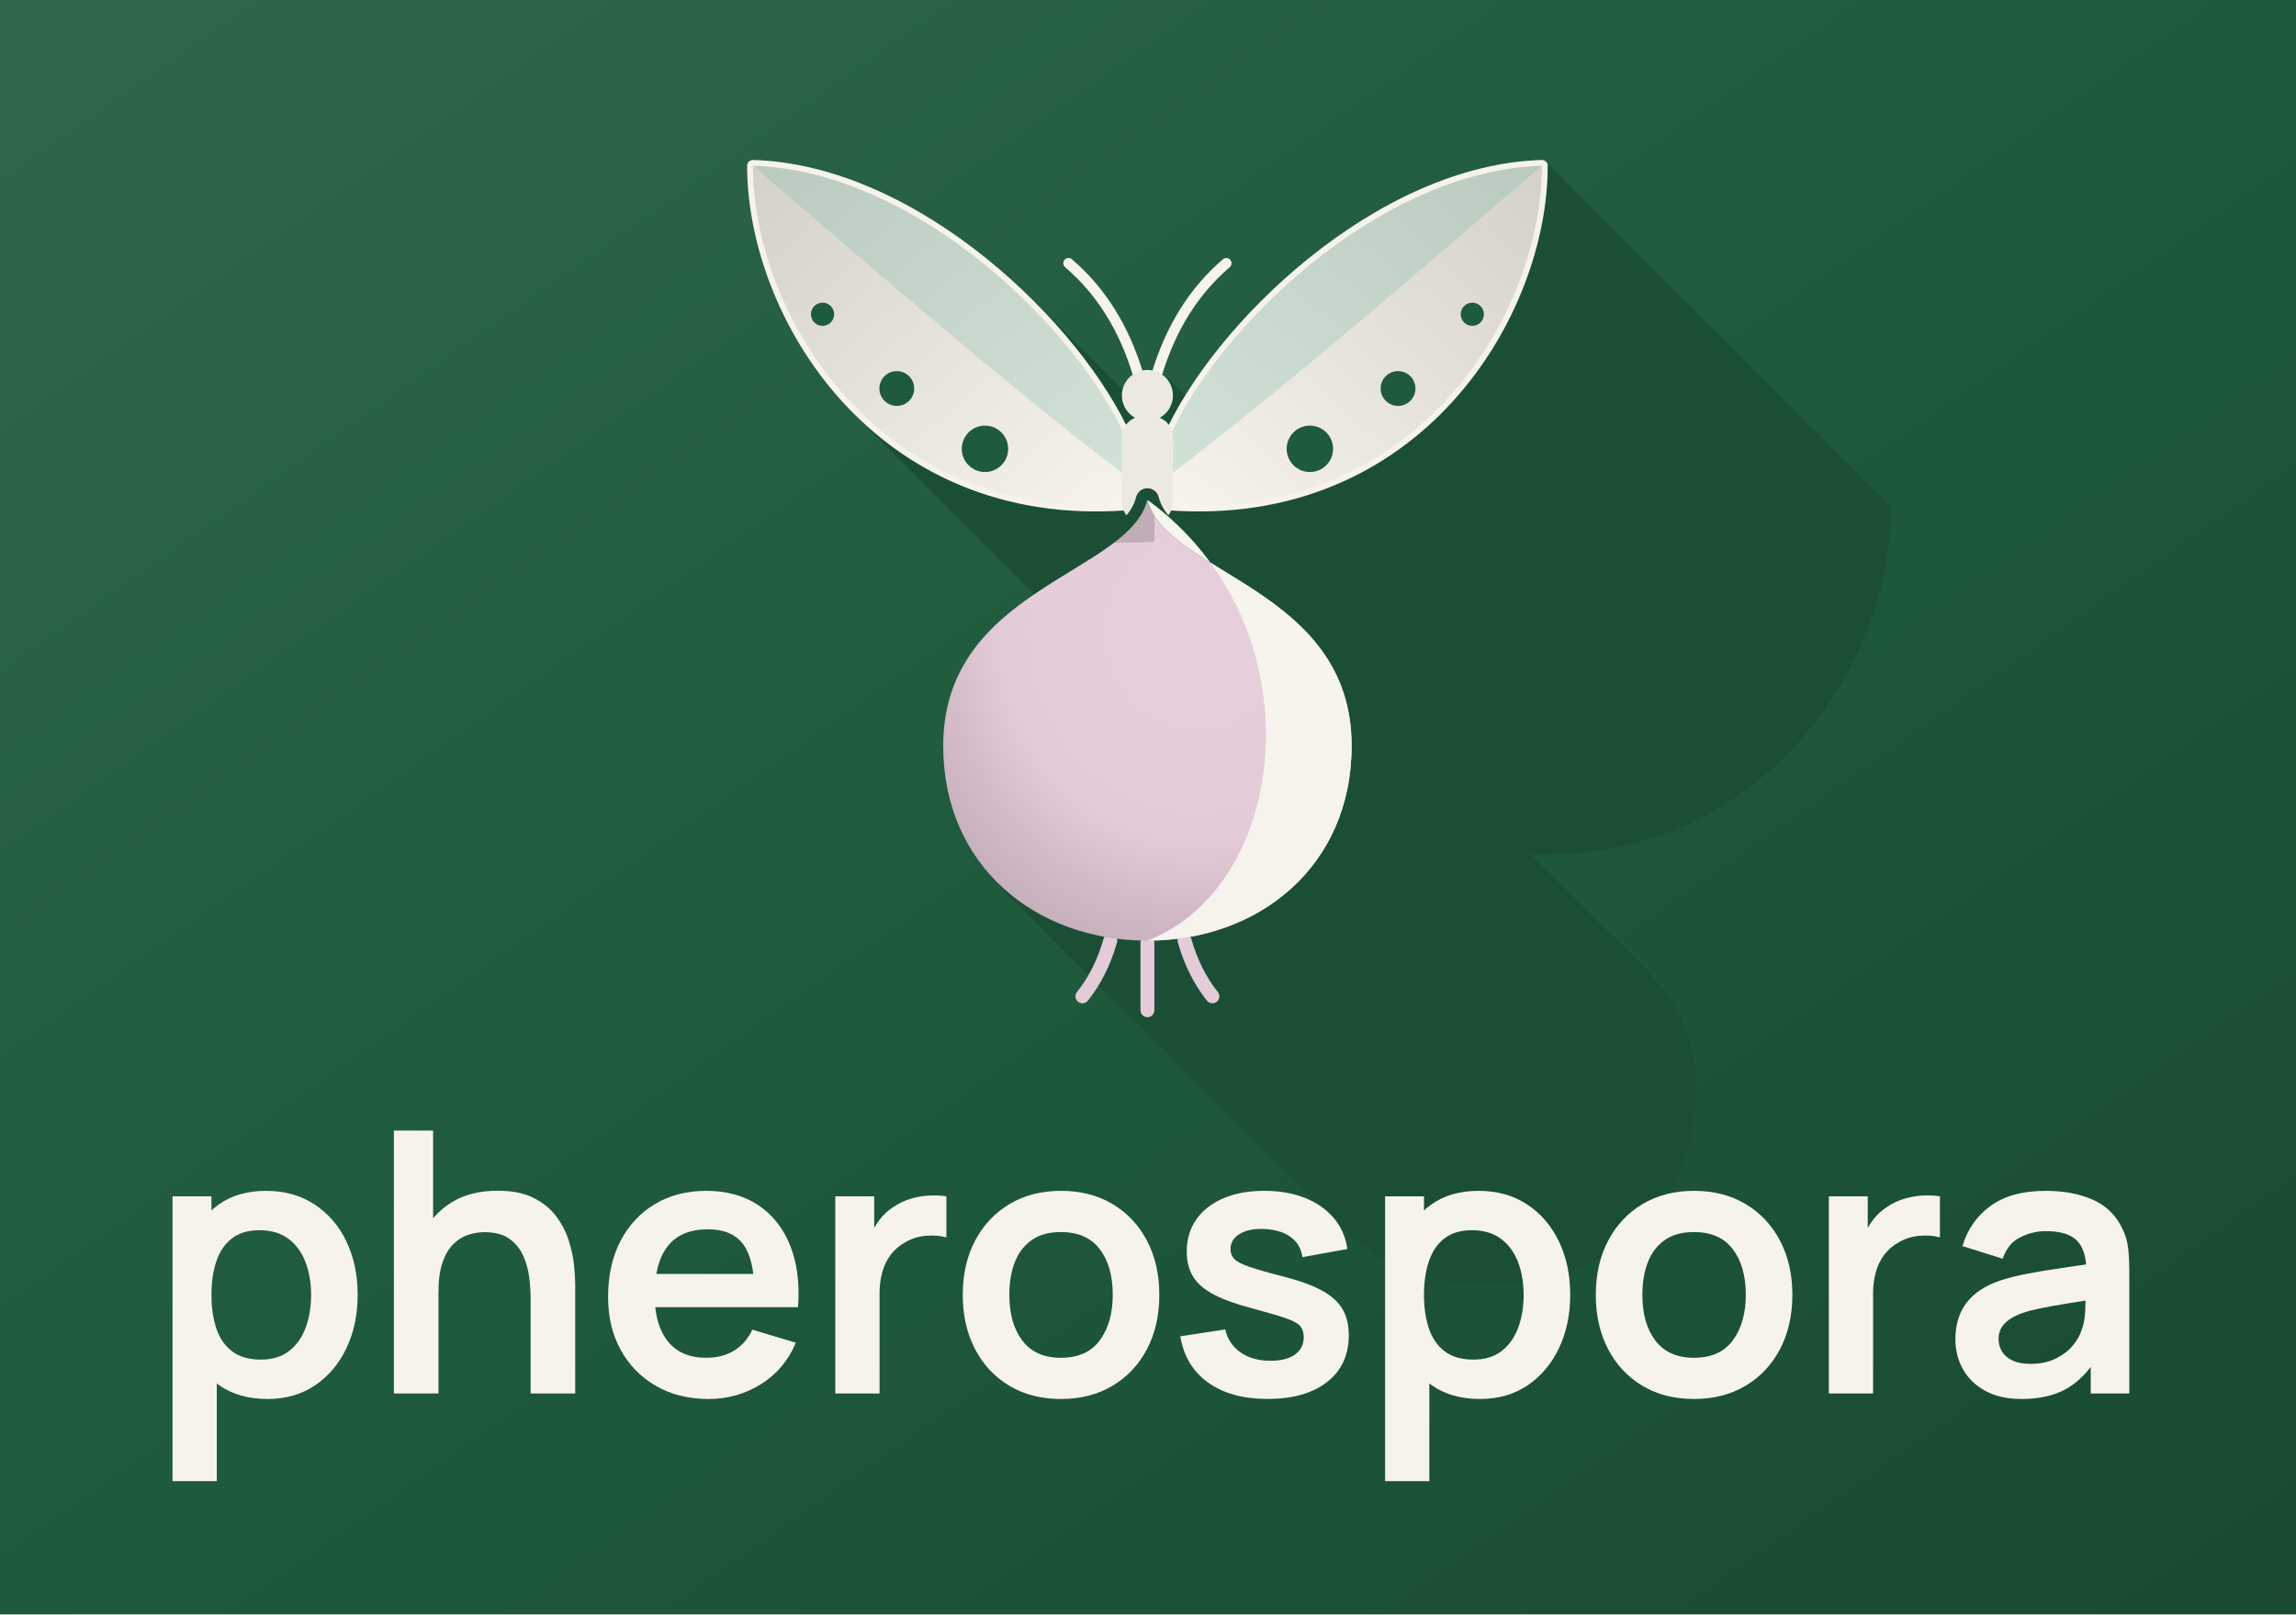
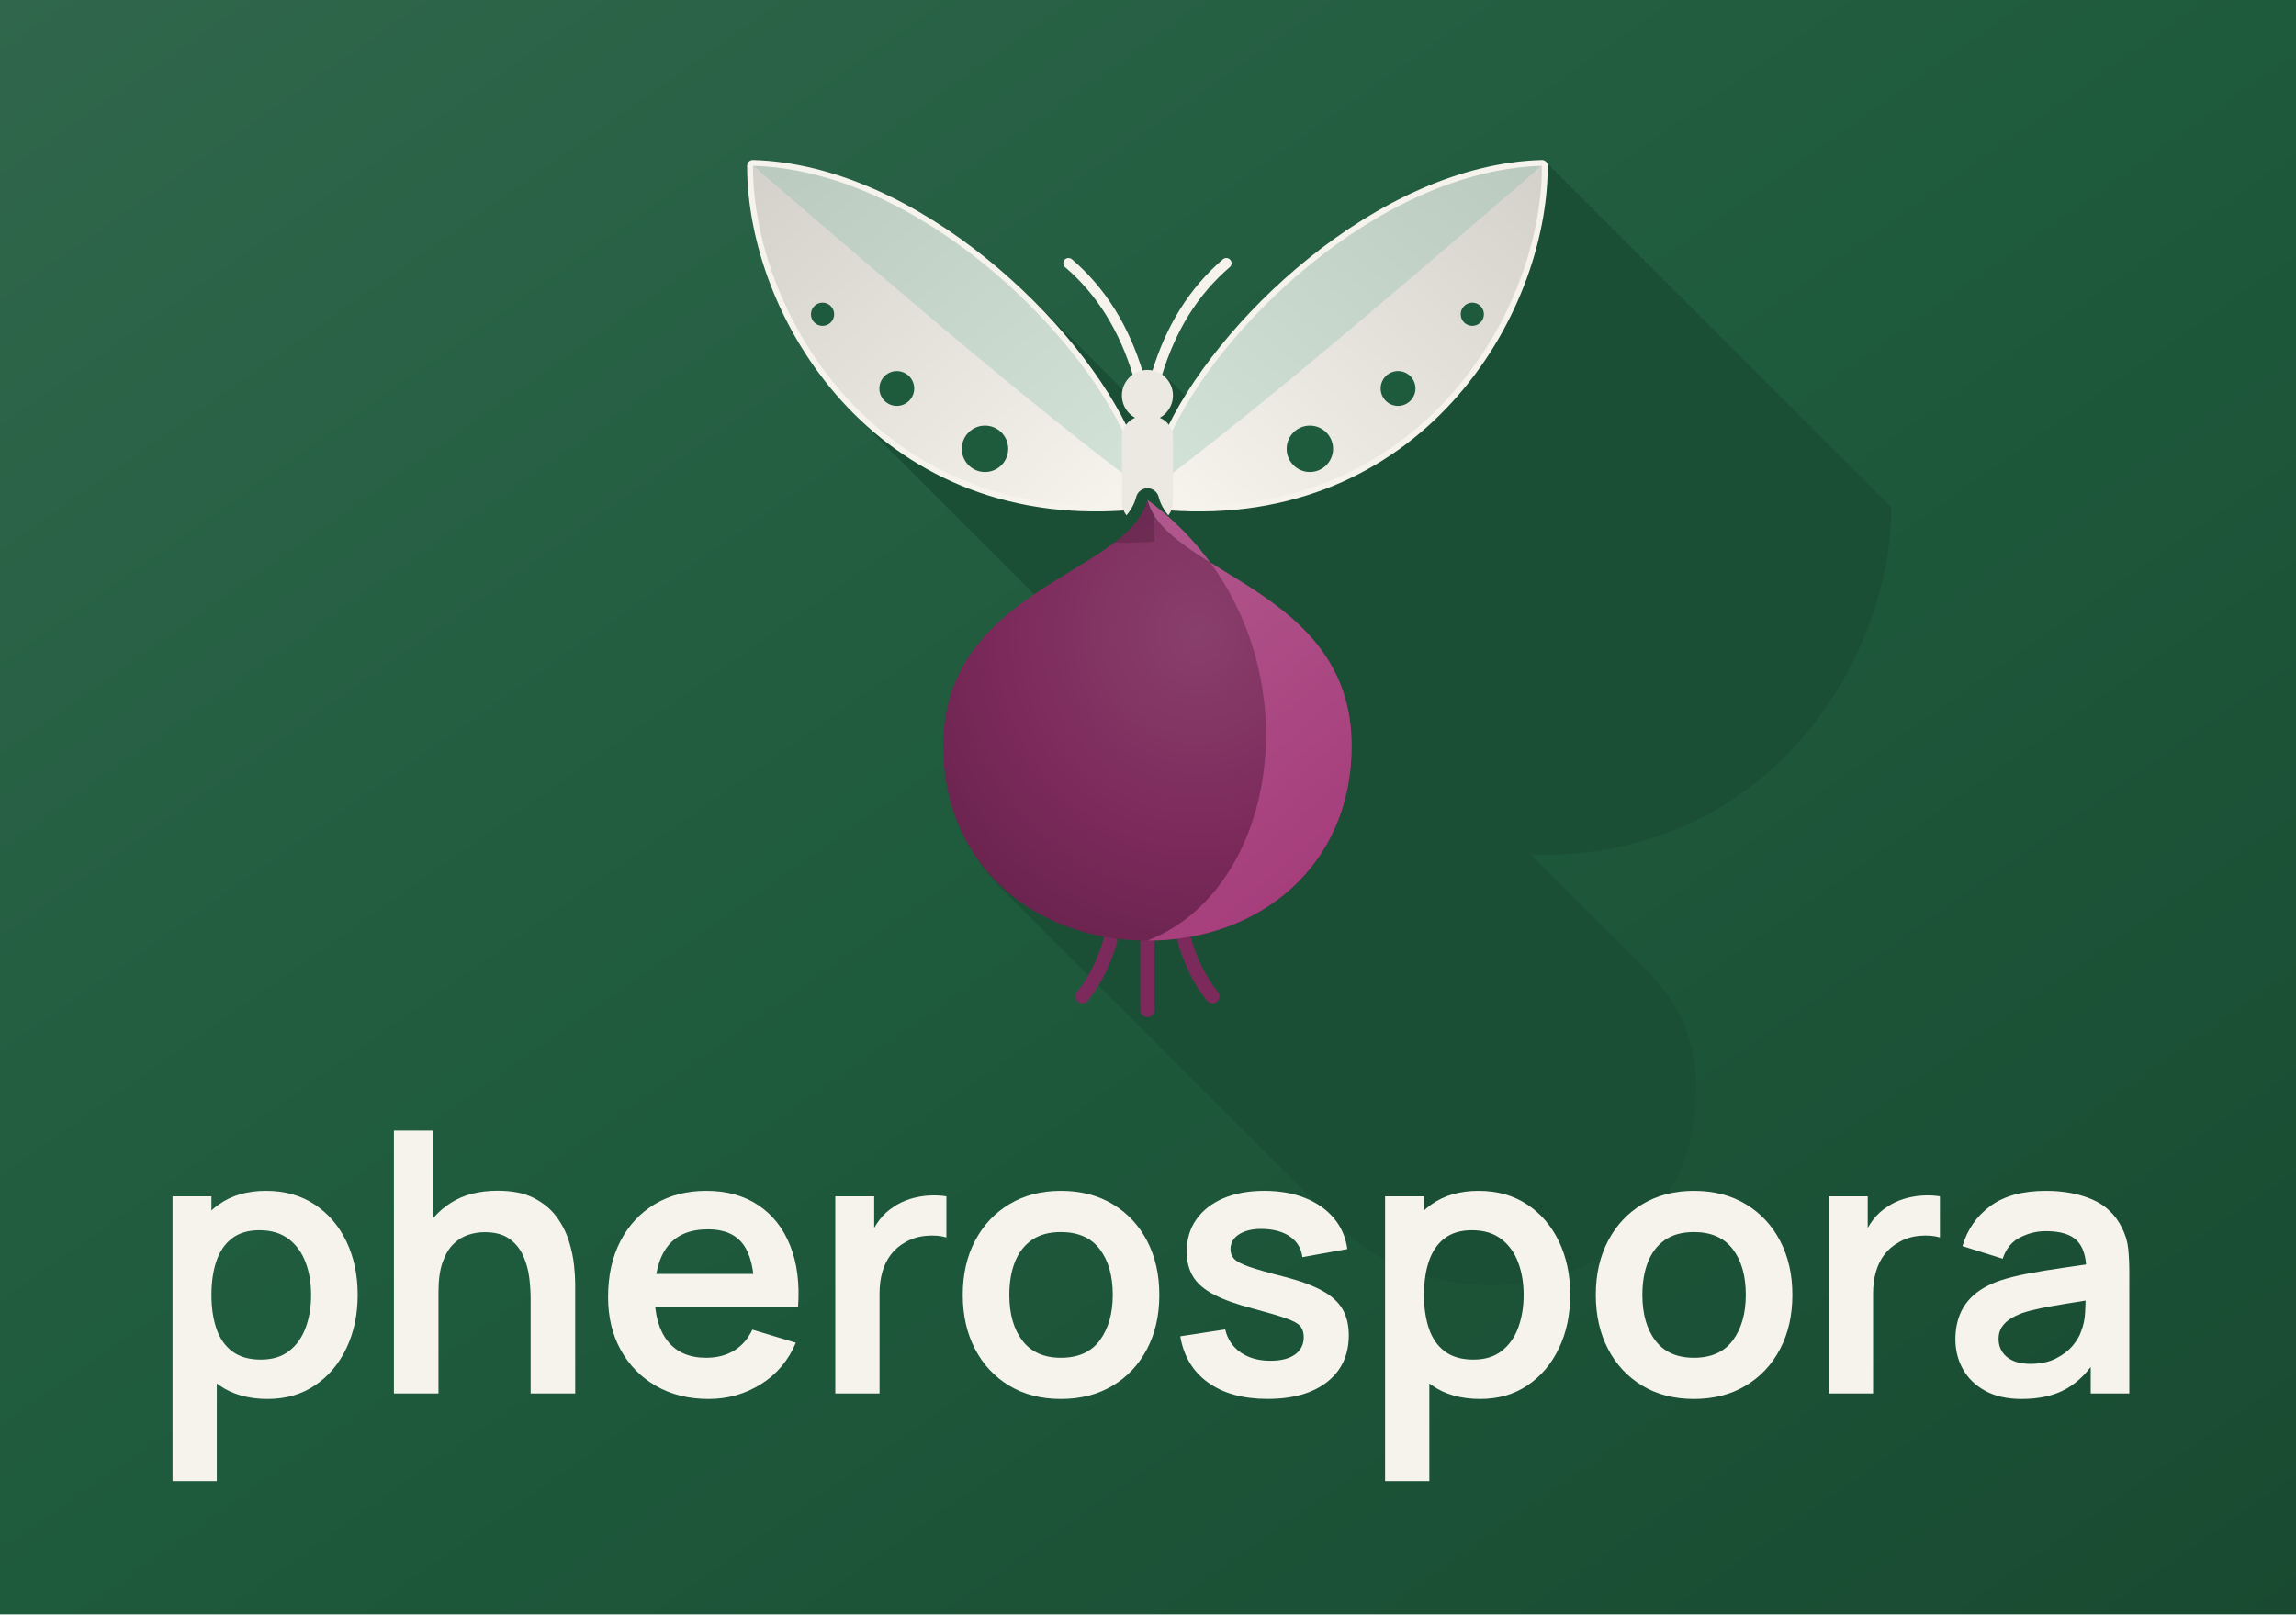
<svg xmlns="http://www.w3.org/2000/svg" viewBox="0 0 873 614" width="873" height="614">
  <defs>
    <linearGradient id="gP" x1="0" y1="0" x2="1" y2="1">
      <stop offset="0" stop-color="#30674C" />
      <stop offset="0.5" stop-color="#1E5A3C" />
      <stop offset="1" stop-color="#194A31" />
    </linearGradient>
  </defs>
  <rect width="873" height="614" fill="url(#gP)" />
  <g transform="translate(210.40 -21.65) scale(0.88235)">
    <defs>
      <linearGradient id="gWd" x1="1" y1="1" x2="0" y2="0">
        <stop offset="0" stop-color="#F7F4ED" />
        <stop offset="1" stop-color="#D4D1CB" />
      </linearGradient>
      <linearGradient id="gWl" x1="1" y1="1" x2="0" y2="0">
        <stop offset="0" stop-color="#D3E2D7" />
        <stop offset="1" stop-color="#BACABE" />
      </linearGradient>
      <radialGradient id="gB" cx="0.62" cy="0.30" r="0.85">
-         <stop offset="0" stop-color="#E7D0DC" />
-         <stop offset="0.55" stop-color="#E4CBD8" />
-         <stop offset="1" stop-color="#BBA6B1" />
+         <stop offset="0" stop-color="#893F6B" />
+         <stop offset="0.55" stop-color="#7C2A5B" />
+         <stop offset="1" stop-color="#66224B" />
      </radialGradient>
      <linearGradient id="gBl" x1="0" y1="0" x2="0.4" y2="1">
-         <stop offset="0" stop-color="#F7F5EF" />
-         <stop offset="1" stop-color="#F6F3EC" />
+         <stop offset="0" stop-color="#B2598E" />
+         <stop offset="1" stop-color="#A63E7C" />
      </linearGradient>
      <radialGradient id="gS" cx="0.5" cy="0" r="0.6">
        <stop offset="0" stop-color="#000" stop-opacity="0.22" />
        <stop offset="1" stop-color="#000" stop-opacity="0" />
      </radialGradient>
      <radialGradient id="gH" cx="0.68" cy="0.28" r="0.35">
        <stop offset="0" stop-color="#FFF" stop-opacity="0.16" />
        <stop offset="1" stop-color="#FFF" stop-opacity="0" />
      </radialGradient>
      <clipPath id="cB">
        <path d="M 256 240 C 264 272, 344 278, 344 346 C 344 398, 304 430, 256 430 C 208 430, 168 398, 168 346 C 168 278, 248 272, 256 240 Z" />
      </clipPath>
      <g id="silW">
        <path d="M 247 214 C 226 166, 156 98, 86 96 C 86 160, 140 250, 247 242 Z" stroke-width="5" stroke-linejoin="round" />
        <g transform="translate(512 0) scale(-1 1)">
          <path d="M 247 214 C 226 166, 156 98, 86 96 C 86 160, 140 250, 247 242 Z" stroke-width="5" stroke-linejoin="round" />
        </g>
      </g>
      <g id="sil">
        <use href="#silW" />
        <rect x="245" y="204" width="22" height="46" rx="9" />
        <path d="M 256 240 C 264 272, 344 278, 344 346 C 344 398, 304 430, 256 430 C 208 430, 168 398, 168 346 C 168 278, 248 272, 256 240 Z" />
        <circle cx="256" cy="195" r="11" />
      </g>
      <mask id="mW" maskUnits="userSpaceOnUse" x="0" y="0" width="512" height="512">
        <rect width="512" height="512" fill="#fff" />
        <path d="M 256 240 C 264 272, 344 278, 344 346 C 344 398, 304 430, 256 430 C 208 430, 168 398, 168 346 C 168 278, 248 272, 256 240 Z" fill="#000" stroke="#000" stroke-width="10" stroke-linejoin="round" />
      </mask>
    </defs>
    <g fill="#1A4F35" stroke="#1A4F35">
      <use href="#sil" transform="translate(2 2)" />
      <use href="#sil" transform="translate(4 4)" />
      <use href="#sil" transform="translate(6 6)" />
      <use href="#sil" transform="translate(8 8)" />
      <use href="#sil" transform="translate(10 10)" />
      <use href="#sil" transform="translate(12 12)" />
      <use href="#sil" transform="translate(14 14)" />
      <use href="#sil" transform="translate(16 16)" />
      <use href="#sil" transform="translate(18 18)" />
      <use href="#sil" transform="translate(20 20)" />
      <use href="#sil" transform="translate(22 22)" />
      <use href="#sil" transform="translate(24 24)" />
      <use href="#sil" transform="translate(26 26)" />
      <use href="#sil" transform="translate(28 28)" />
      <use href="#sil" transform="translate(30 30)" />
      <use href="#sil" transform="translate(32 32)" />
      <use href="#sil" transform="translate(34 34)" />
      <use href="#sil" transform="translate(36 36)" />
      <use href="#sil" transform="translate(38 38)" />
      <use href="#sil" transform="translate(40 40)" />
      <use href="#sil" transform="translate(42 42)" />
      <use href="#sil" transform="translate(44 44)" />
      <use href="#sil" transform="translate(46 46)" />
      <use href="#sil" transform="translate(48 48)" />
      <use href="#sil" transform="translate(50 50)" />
      <use href="#sil" transform="translate(52 52)" />
      <use href="#sil" transform="translate(54 54)" />
      <use href="#sil" transform="translate(56 56)" />
      <use href="#sil" transform="translate(58 58)" />
      <use href="#sil" transform="translate(60 60)" />
      <use href="#sil" transform="translate(62 62)" />
      <use href="#sil" transform="translate(64 64)" />
      <use href="#sil" transform="translate(66 66)" />
      <use href="#sil" transform="translate(68 68)" />
      <use href="#sil" transform="translate(70 70)" />
      <use href="#sil" transform="translate(72 72)" />
      <use href="#sil" transform="translate(74 74)" />
      <use href="#sil" transform="translate(76 76)" />
      <use href="#sil" transform="translate(78 78)" />
      <use href="#sil" transform="translate(80 80)" />
      <use href="#sil" transform="translate(82 82)" />
      <use href="#sil" transform="translate(84 84)" />
      <use href="#sil" transform="translate(86 86)" />
      <use href="#sil" transform="translate(88 88)" />
      <use href="#sil" transform="translate(90 90)" />
      <use href="#sil" transform="translate(92 92)" />
      <use href="#sil" transform="translate(94 94)" />
      <use href="#sil" transform="translate(96 96)" />
      <use href="#sil" transform="translate(98 98)" />
      <use href="#sil" transform="translate(100 100)" />
      <use href="#sil" transform="translate(102 102)" />
      <use href="#sil" transform="translate(104 104)" />
      <use href="#sil" transform="translate(106 106)" />
      <use href="#sil" transform="translate(108 108)" />
      <use href="#sil" transform="translate(110 110)" />
      <use href="#sil" transform="translate(112 112)" />
      <use href="#sil" transform="translate(114 114)" />
      <use href="#sil" transform="translate(116 116)" />
      <use href="#sil" transform="translate(118 118)" />
      <use href="#sil" transform="translate(120 120)" />
      <use href="#sil" transform="translate(122 122)" />
      <use href="#sil" transform="translate(124 124)" />
      <use href="#sil" transform="translate(126 126)" />
      <use href="#sil" transform="translate(128 128)" />
      <use href="#sil" transform="translate(130 130)" />
      <use href="#sil" transform="translate(132 132)" />
      <use href="#sil" transform="translate(134 134)" />
      <use href="#sil" transform="translate(136 136)" />
      <use href="#sil" transform="translate(138 138)" />
      <use href="#sil" transform="translate(140 140)" />
      <use href="#sil" transform="translate(142 142)" />
      <use href="#sil" transform="translate(144 144)" />
      <use href="#sil" transform="translate(146 146)" />
      <use href="#sil" transform="translate(148 148)" />
    </g>
    <g mask="url(#mW)">
      <path d="M 247 214 C 226 166, 156 98, 86 96 C 86 160, 140 250, 247 242 Z" fill="url(#gWd)" stroke="#F6F3EC" stroke-width="5" stroke-linejoin="round" />
      <path d="M 247 214 C 226 166, 156 98, 86 96 C 128 132, 192 188, 247 230 Z" fill="url(#gWl)" />
      <path d="M 86 96 C 86 160, 140 250, 247 242 L 247 230 C 192 188, 128 132, 86 96 Z" fill="url(#gWd)" />
      <circle cx="186" cy="218" r="10" fill="#1E5A3C" />
      <circle cx="148" cy="192" r="7.5" fill="#1E5A3C" />
      <circle cx="116" cy="160" r="5" fill="#1E5A3C" />
      <path d="M 252 186 C 246 166, 236 150, 222 138" stroke="#F6F3EC" stroke-width="4.5" stroke-linecap="round" fill="none" />
      <g transform="translate(512 0) scale(-1 1)">
        <path d="M 247 214 C 226 166, 156 98, 86 96 C 86 160, 140 250, 247 242 Z" fill="url(#gWd)" stroke="#F6F3EC" stroke-width="5" stroke-linejoin="round" />
        <path d="M 247 214 C 226 166, 156 98, 86 96 C 128 132, 192 188, 247 230 Z" fill="url(#gWl)" />
        <path d="M 86 96 C 86 160, 140 250, 247 242 L 247 230 C 192 188, 128 132, 86 96 Z" fill="url(#gWd)" />
        <circle cx="186" cy="218" r="10" fill="#1E5A3C" />
        <circle cx="148" cy="192" r="7.5" fill="#1E5A3C" />
        <circle cx="116" cy="160" r="5" fill="#1E5A3C" />
        <path d="M 252 186 C 246 166, 236 150, 222 138" stroke="#F6F3EC" stroke-width="4.5" stroke-linecap="round" fill="none" />
      </g>
      <rect fill="#ECE9E3" x="245" y="204" width="22" height="46" rx="9" />
    </g>
-     <path d="M 240 430 Q 236 444, 228 454 M 256 431 L 256 460 M 272 430 Q 276 444, 284 454" stroke="#E4CBD8" stroke-width="6" stroke-linecap="round" fill="none" />
+     <path d="M 240 430 Q 236 444, 228 454 M 256 431 L 256 460 M 272 430 Q 276 444, 284 454" stroke="#7C2A5B" stroke-width="6" stroke-linecap="round" fill="none" />
    <path d="M 256 240 C 264 272, 344 278, 344 346 C 344 398, 304 430, 256 430 C 208 430, 168 398, 168 346 C 168 278, 248 272, 256 240 Z" fill="url(#gB)" />
    <path d="M 256 240 C 264 272, 344 278, 344 346 C 344 398, 304 430, 256 430 C 318 406, 330 294, 256 240 Z" fill="url(#gBl)" />
    <g clip-path="url(#cB)">
      <use href="#silW" transform="translate(12 16)" fill="#000" fill-opacity="0.16" />
    </g>
    <circle cx="256" cy="195" r="11" fill="#ECE9E3" />
  </g>
  <g transform="translate(56.00 530.00)">
    <path transform="translate(0.00 0) scale(0.06944 -0.06944)" d="M658.665 -30Q500.666 -30 393.999 45.167Q287.333 120.333 233.166 249.417Q178.999 378.5 178.999 540.333Q178.999 702.667 232.833 831.583Q286.666 960.5 391.416 1035.25Q496.166 1110 649.666 1110Q802.999 1110 915.749 1035.75Q1028.498 961.5 1090.248 832.917Q1151.998 704.333 1151.998 540.333Q1151.998 378.333 1090.915 249.25Q1029.832 120.167 919.082 45.083Q808.332 -30 658.665 -30ZM138.333 -480V1080H351.33V321.664H380.663V-480ZM622 185.663Q716.167 185.663 776.918 232.997Q837.668 280.331 867.335 360.832Q897.002 441.332 897.002 540.333Q897.002 638.334 866.752 718.668Q836.502 799.002 773.751 846.669Q711 894.337 613.666 894.337Q521.832 894.337 463.832 849.836Q405.831 805.336 378.58 725.418Q351.33 645.501 351.33 540.333Q351.33 435.499 378.497 355.415Q405.664 275.331 465.331 230.497Q524.999 185.663 622 185.663Z" fill="#F6F3EC" />
    <path transform="translate(84.17 0) scale(0.06944 -0.06944)" d="M887.001 0V520.335Q887.001 570.503 879.751 632.503Q872.501 694.504 847.333 752.087Q822.166 809.671 771.666 846.67Q721.165 883.67 634.666 883.67Q588.998 883.67 544.08 868.753Q499.163 853.836 462.83 817.585Q426.496 781.335 404.413 717.501Q382.329 653.667 382.329 555.001L239.331 616.333Q239.331 753.834 292.831 866.084Q346.331 978.334 450.165 1044.5Q553.998 1110.667 706.33 1110.667Q825.83 1110.667 903.913 1071Q981.996 1031.334 1027.996 969.084Q1073.996 906.835 1095.996 836.752Q1117.997 766.669 1124.497 704.085Q1130.997 641.501 1130.997 603V0ZM138.333 0V1440H352.997V681.664H382.329V0Z" fill="#F6F3EC" />
    <path transform="translate(169.65 0) scale(0.06944 -0.06944)" d="M630.665 -30Q466.832 -30 342.999 41.083Q219.166 112.167 149.583 238.083Q80 364 80 528.334Q80 705.334 148.25 835.834Q216.5 966.333 337.416 1038.167Q458.332 1110 617.332 1110Q784.832 1110 902.332 1031.667Q1019.832 953.334 1077.082 810.334Q1134.332 667.334 1120.165 472.668H881.002V560.666Q880.002 737.001 819.001 818.169Q758 899.336 627.332 899.336Q479.498 899.336 407.247 807.669Q334.996 716.001 334.996 540Q334.996 375.665 407.247 285.664Q479.498 195.663 617.332 195.663Q706.333 195.663 770.668 235.33Q835.002 274.998 870.002 349.665L1108.332 278Q1046.498 131.666 916.748 50.833Q786.999 -30 630.665 -30ZM258.997 472.668V654.999H1002.334V472.668Z" fill="#F6F3EC" />
    <path transform="translate(251.88 0) scale(0.06944 -0.06944)" d="M140 0V1080H352.997V817L326.997 851Q347.33 905 380.83 949.666Q414.33 994.333 460.996 1023.333Q500.829 1050.5 549.246 1065.5Q597.663 1080.5 648.663 1084Q699.664 1087.5 748.33 1080V855.004Q699.663 869.17 637.579 863.837Q575.496 858.503 524.662 829.336Q475.162 802.169 443.745 760.251Q412.329 718.334 397.329 664.833Q382.329 611.333 382.329 548.666V0Z" fill="#F6F3EC" />
    <path transform="translate(304.51 0) scale(0.06944 -0.06944)" d="M617.332 -30Q454.832 -30 333.999 43.0Q213.166 116 146.583 244.583Q80 373.167 80 540.333Q80 709.5 148 837.917Q216 966.333 336.916 1038.167Q457.832 1110 617.332 1110Q779.999 1110 901.249 1037.083Q1022.498 964.167 1089.415 835.75Q1156.331 707.333 1156.331 540.333Q1156.331 371.833 1088.915 243.333Q1021.498 114.833 900.165 42.417Q778.832 -30 617.332 -30ZM617.332 195.663Q760.5 195.663 830.918 291.997Q901.335 388.332 901.335 540.333Q901.335 697.168 830.001 790.753Q758.667 884.337 617.332 884.337Q520.331 884.337 457.914 840.67Q395.497 797.003 365.246 719.668Q334.996 642.334 334.996 540.333Q334.996 382.832 406.663 289.248Q478.331 195.663 617.332 195.663Z" fill="#F6F3EC" />
    <path transform="translate(387.22 0) scale(0.06944 -0.06944)" d="M557.333 -29.667Q356.833 -29.667 232.083 60.166Q107.333 149.999 80 313.332L325.996 350.998Q344.663 270.998 409.997 225.164Q475.331 179.33 574.332 179.33Q660.501 179.33 708.251 213.581Q756.002 247.832 756.002 308.333Q756.002 344.833 738.336 367.334Q720.669 389.834 661.835 410.834Q603.001 431.835 481.001 464.335Q345.333 499.668 265.25 541.252Q185.167 582.835 150.25 639.835Q115.333 696.835 115.333 778.001Q115.333 879.001 168 953.75Q220.667 1028.5 316.083 1069.25Q411.5 1110 540.333 1110Q665.999 1110 763.582 1070.917Q861.166 1031.833 921.332 960.083Q981.499 888.333 994.666 791.333L748.669 747.001Q739.669 815.835 686.085 855.919Q632.5 896.003 544.332 901.003Q459.331 905.503 407.164 875.169Q354.996 844.835 354.996 790.334Q354.996 758.5 376.08 736.583Q397.163 714.666 460.413 692.999Q523.664 671.333 649.997 639.333Q779.498 605.832 856.665 563.416Q933.832 520.999 968.249 462.082Q1002.665 403.166 1002.665 319.333Q1002.665 156.5 884.332 63.416Q765.999 -29.667 557.333 -29.667Z" fill="#F6F3EC" />
    <path transform="translate(461.04 0) scale(0.06944 -0.06944)" d="M658.665 -30Q500.666 -30 393.999 45.167Q287.333 120.333 233.166 249.417Q178.999 378.5 178.999 540.333Q178.999 702.667 232.833 831.583Q286.666 960.5 391.416 1035.25Q496.166 1110 649.666 1110Q802.999 1110 915.749 1035.75Q1028.498 961.5 1090.248 832.917Q1151.998 704.333 1151.998 540.333Q1151.998 378.333 1090.915 249.25Q1029.832 120.167 919.082 45.083Q808.332 -30 658.665 -30ZM138.333 -480V1080H351.33V321.664H380.663V-480ZM622 185.663Q716.167 185.663 776.918 232.997Q837.668 280.331 867.335 360.832Q897.002 441.332 897.002 540.333Q897.002 638.334 866.752 718.668Q836.502 799.002 773.751 846.669Q711 894.337 613.666 894.337Q521.832 894.337 463.832 849.836Q405.831 805.336 378.58 725.418Q351.33 645.501 351.33 540.333Q351.33 435.499 378.497 355.415Q405.664 275.331 465.331 230.497Q524.999 185.663 622 185.663Z" fill="#F6F3EC" />
    <path transform="translate(545.21 0) scale(0.06944 -0.06944)" d="M617.332 -30Q454.832 -30 333.999 43.0Q213.166 116 146.583 244.583Q80 373.167 80 540.333Q80 709.5 148 837.917Q216 966.333 336.916 1038.167Q457.832 1110 617.332 1110Q779.999 1110 901.249 1037.083Q1022.498 964.167 1089.415 835.75Q1156.331 707.333 1156.331 540.333Q1156.331 371.833 1088.915 243.333Q1021.498 114.833 900.165 42.417Q778.832 -30 617.332 -30ZM617.332 195.663Q760.5 195.663 830.918 291.997Q901.335 388.332 901.335 540.333Q901.335 697.168 830.001 790.753Q758.667 884.337 617.332 884.337Q520.331 884.337 457.914 840.67Q395.497 797.003 365.246 719.668Q334.996 642.334 334.996 540.333Q334.996 382.832 406.663 289.248Q478.331 195.663 617.332 195.663Z" fill="#F6F3EC" />
    <path transform="translate(629.65 0) scale(0.06944 -0.06944)" d="M140 0V1080H352.997V817L326.997 851Q347.33 905 380.83 949.666Q414.33 994.333 460.996 1023.333Q500.829 1050.5 549.246 1065.5Q597.663 1080.5 648.663 1084Q699.664 1087.5 748.33 1080V855.004Q699.663 869.17 637.579 863.837Q575.496 858.503 524.662 829.336Q475.162 802.169 443.745 760.251Q412.329 718.334 397.329 664.833Q382.329 611.333 382.329 548.666V0Z" fill="#F6F3EC" />
    <path transform="translate(681.94 0) scale(0.06944 -0.06944)" d="M442.334 -30Q324.667 -30 243.75 14.417Q162.833 58.833 121.417 132.917Q80 207 80 296Q80 374.333 106.084 436.417Q132.167 498.5 186.251 544.083Q240.335 589.666 325.668 618.999Q391.335 640.499 478.419 657.083Q565.503 673.666 668.169 688.249Q770.836 702.832 883.334 719.665L796.669 671.333Q797.502 783.168 746.752 836.252Q696.001 889.337 574.666 889.337Q501.998 889.337 434.081 855.086Q366.164 820.835 338.997 738.334L118.667 807.333Q158.833 944 271.583 1027Q384.333 1110 575.333 1110Q719.5 1110 828.666 1063.166Q937.832 1016.333 991.332 908.999Q1020.332 852.333 1026.332 792.833Q1032.332 733.333 1032.332 662.667V0H821.002V234.335L856.002 195.669Q783.002 79.168 685.418 24.584Q587.834 -30 442.334 -30ZM489.999 162.331Q572 162.331 629.834 191.414Q687.668 220.498 722.335 262.082Q757.002 303.667 768.669 341.335Q787.502 387.335 790.419 446.752Q793.335 506.169 793.335 543.335L867.335 521.002Q757.669 503.502 679.586 490.835Q601.502 478.169 545.834 466.752Q490.166 455.335 446.999 441.002Q405.498 425.669 376.415 405.918Q347.331 386.168 331.83 360.001Q316.33 333.834 316.33 299Q316.33 259.499 336.08 228.582Q355.83 197.665 394.414 179.998Q432.998 162.331 489.999 162.331Z" fill="#F6F3EC" />
  </g>
</svg>
